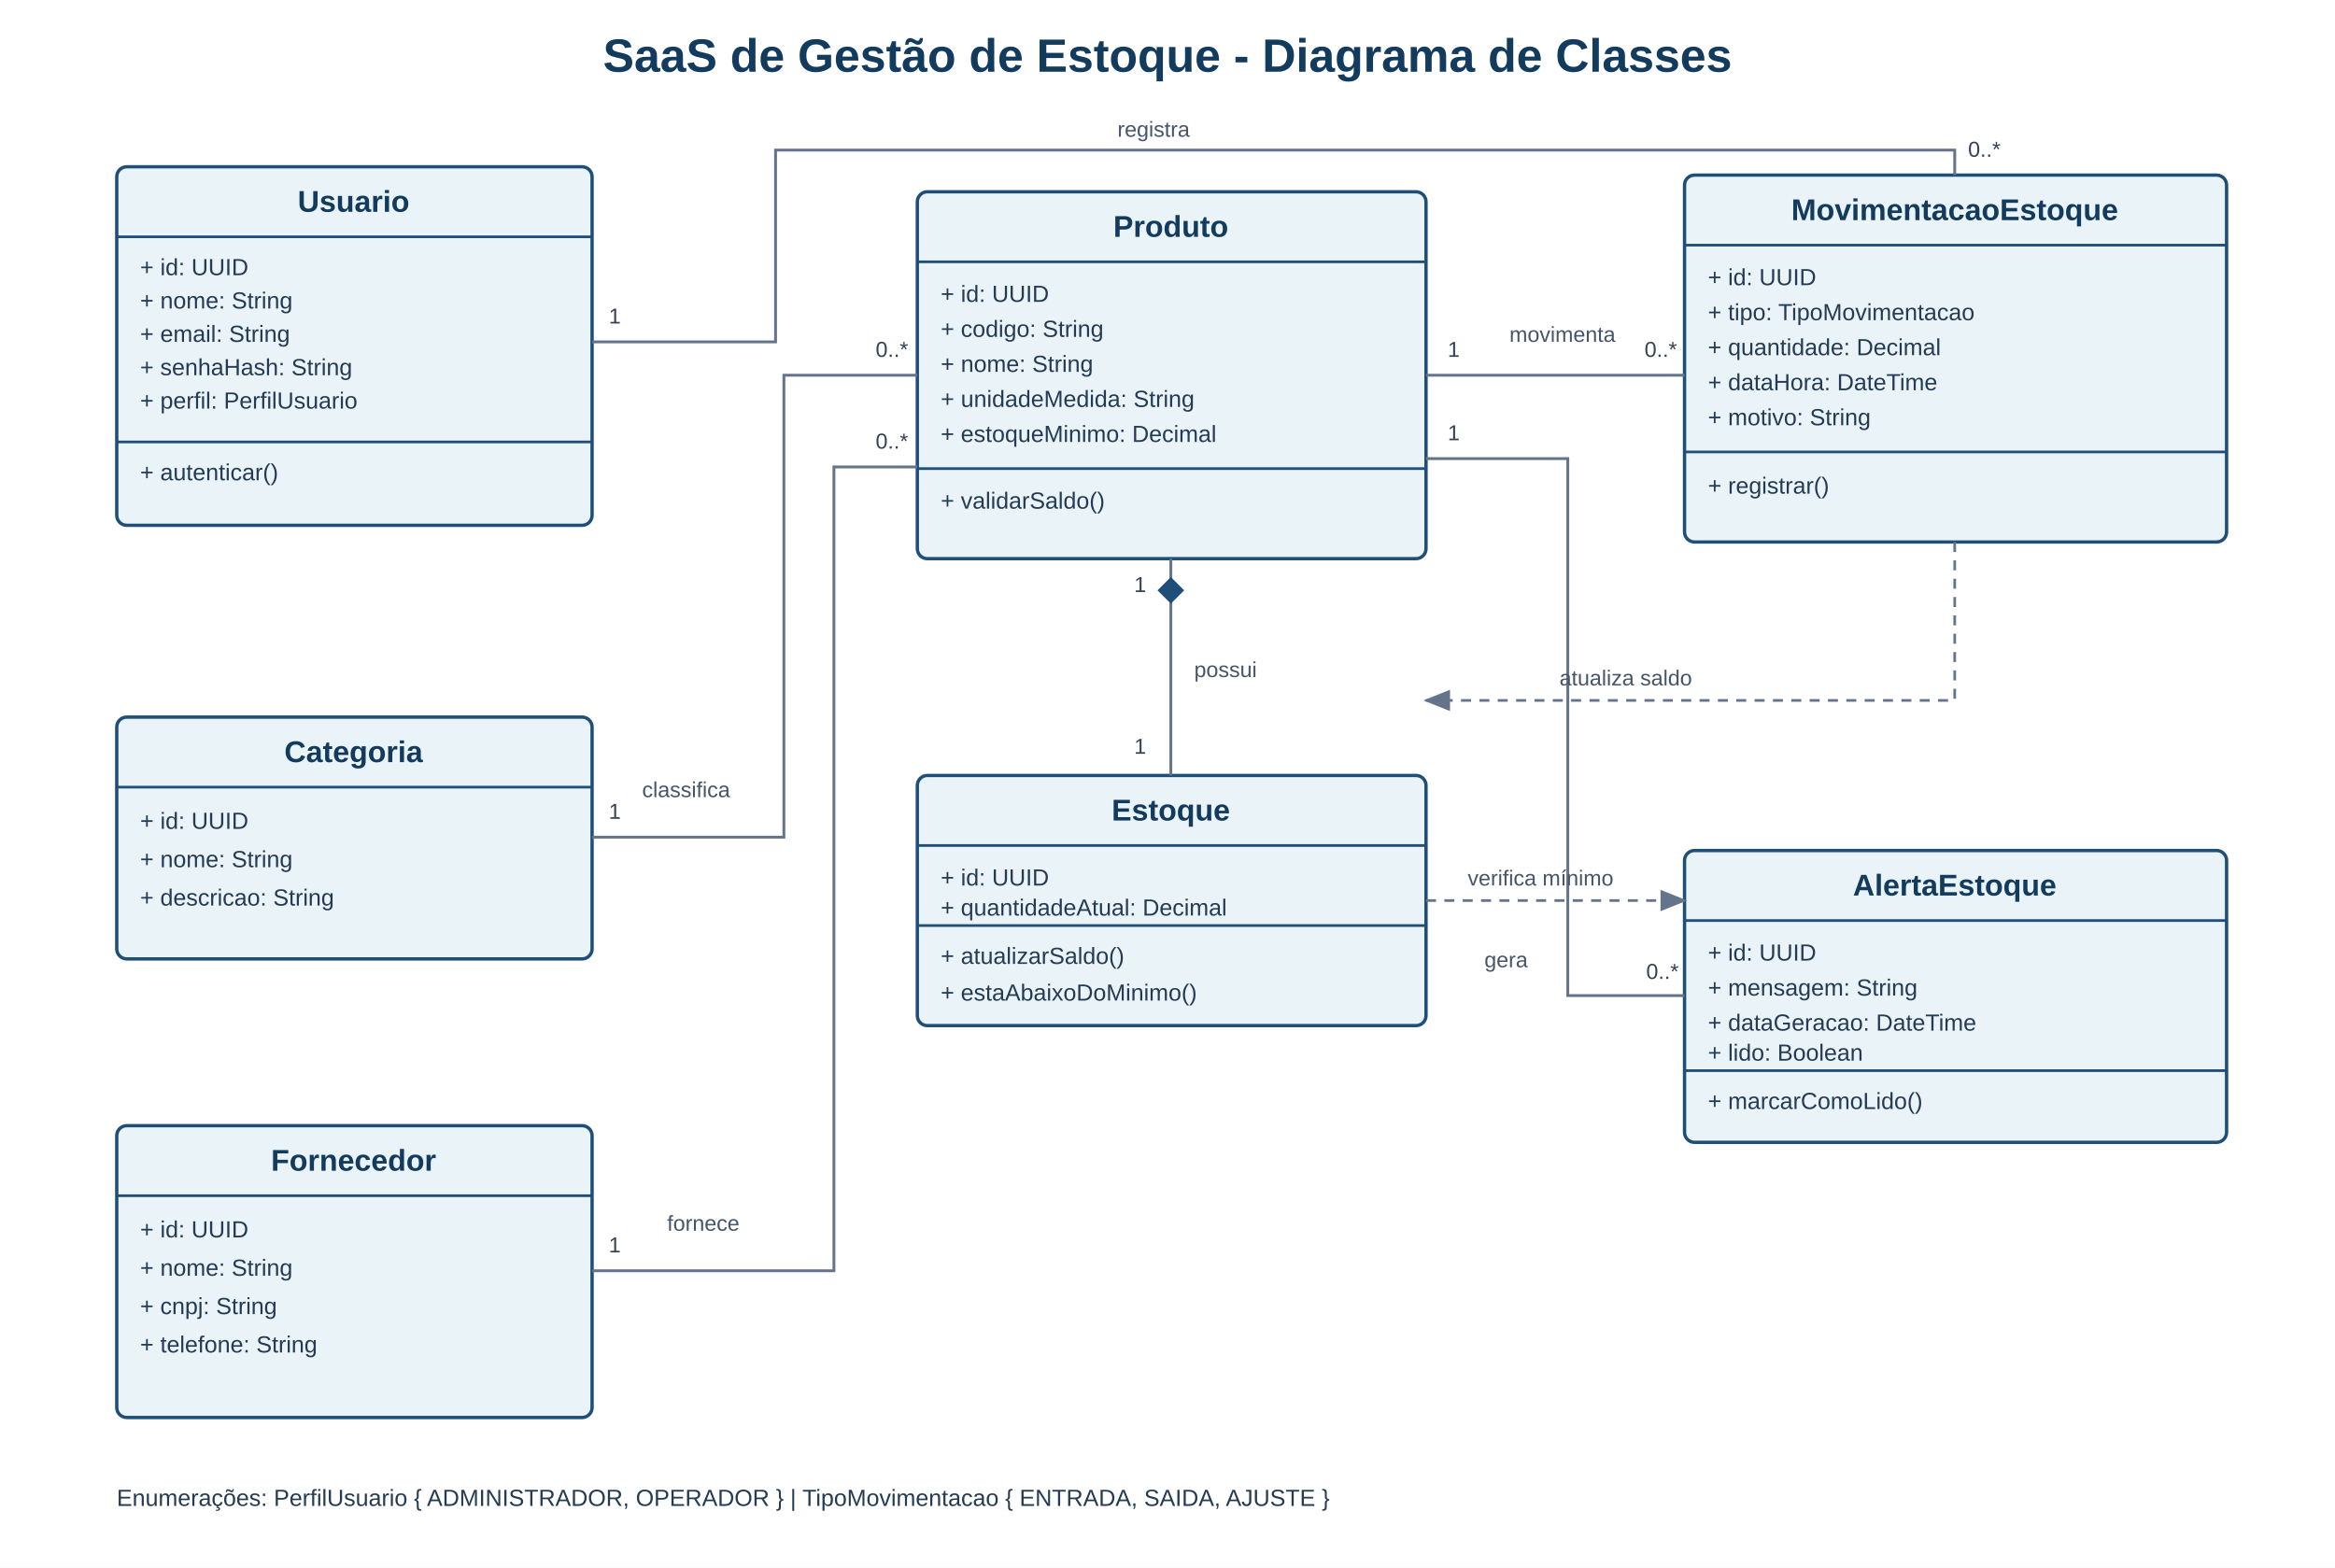
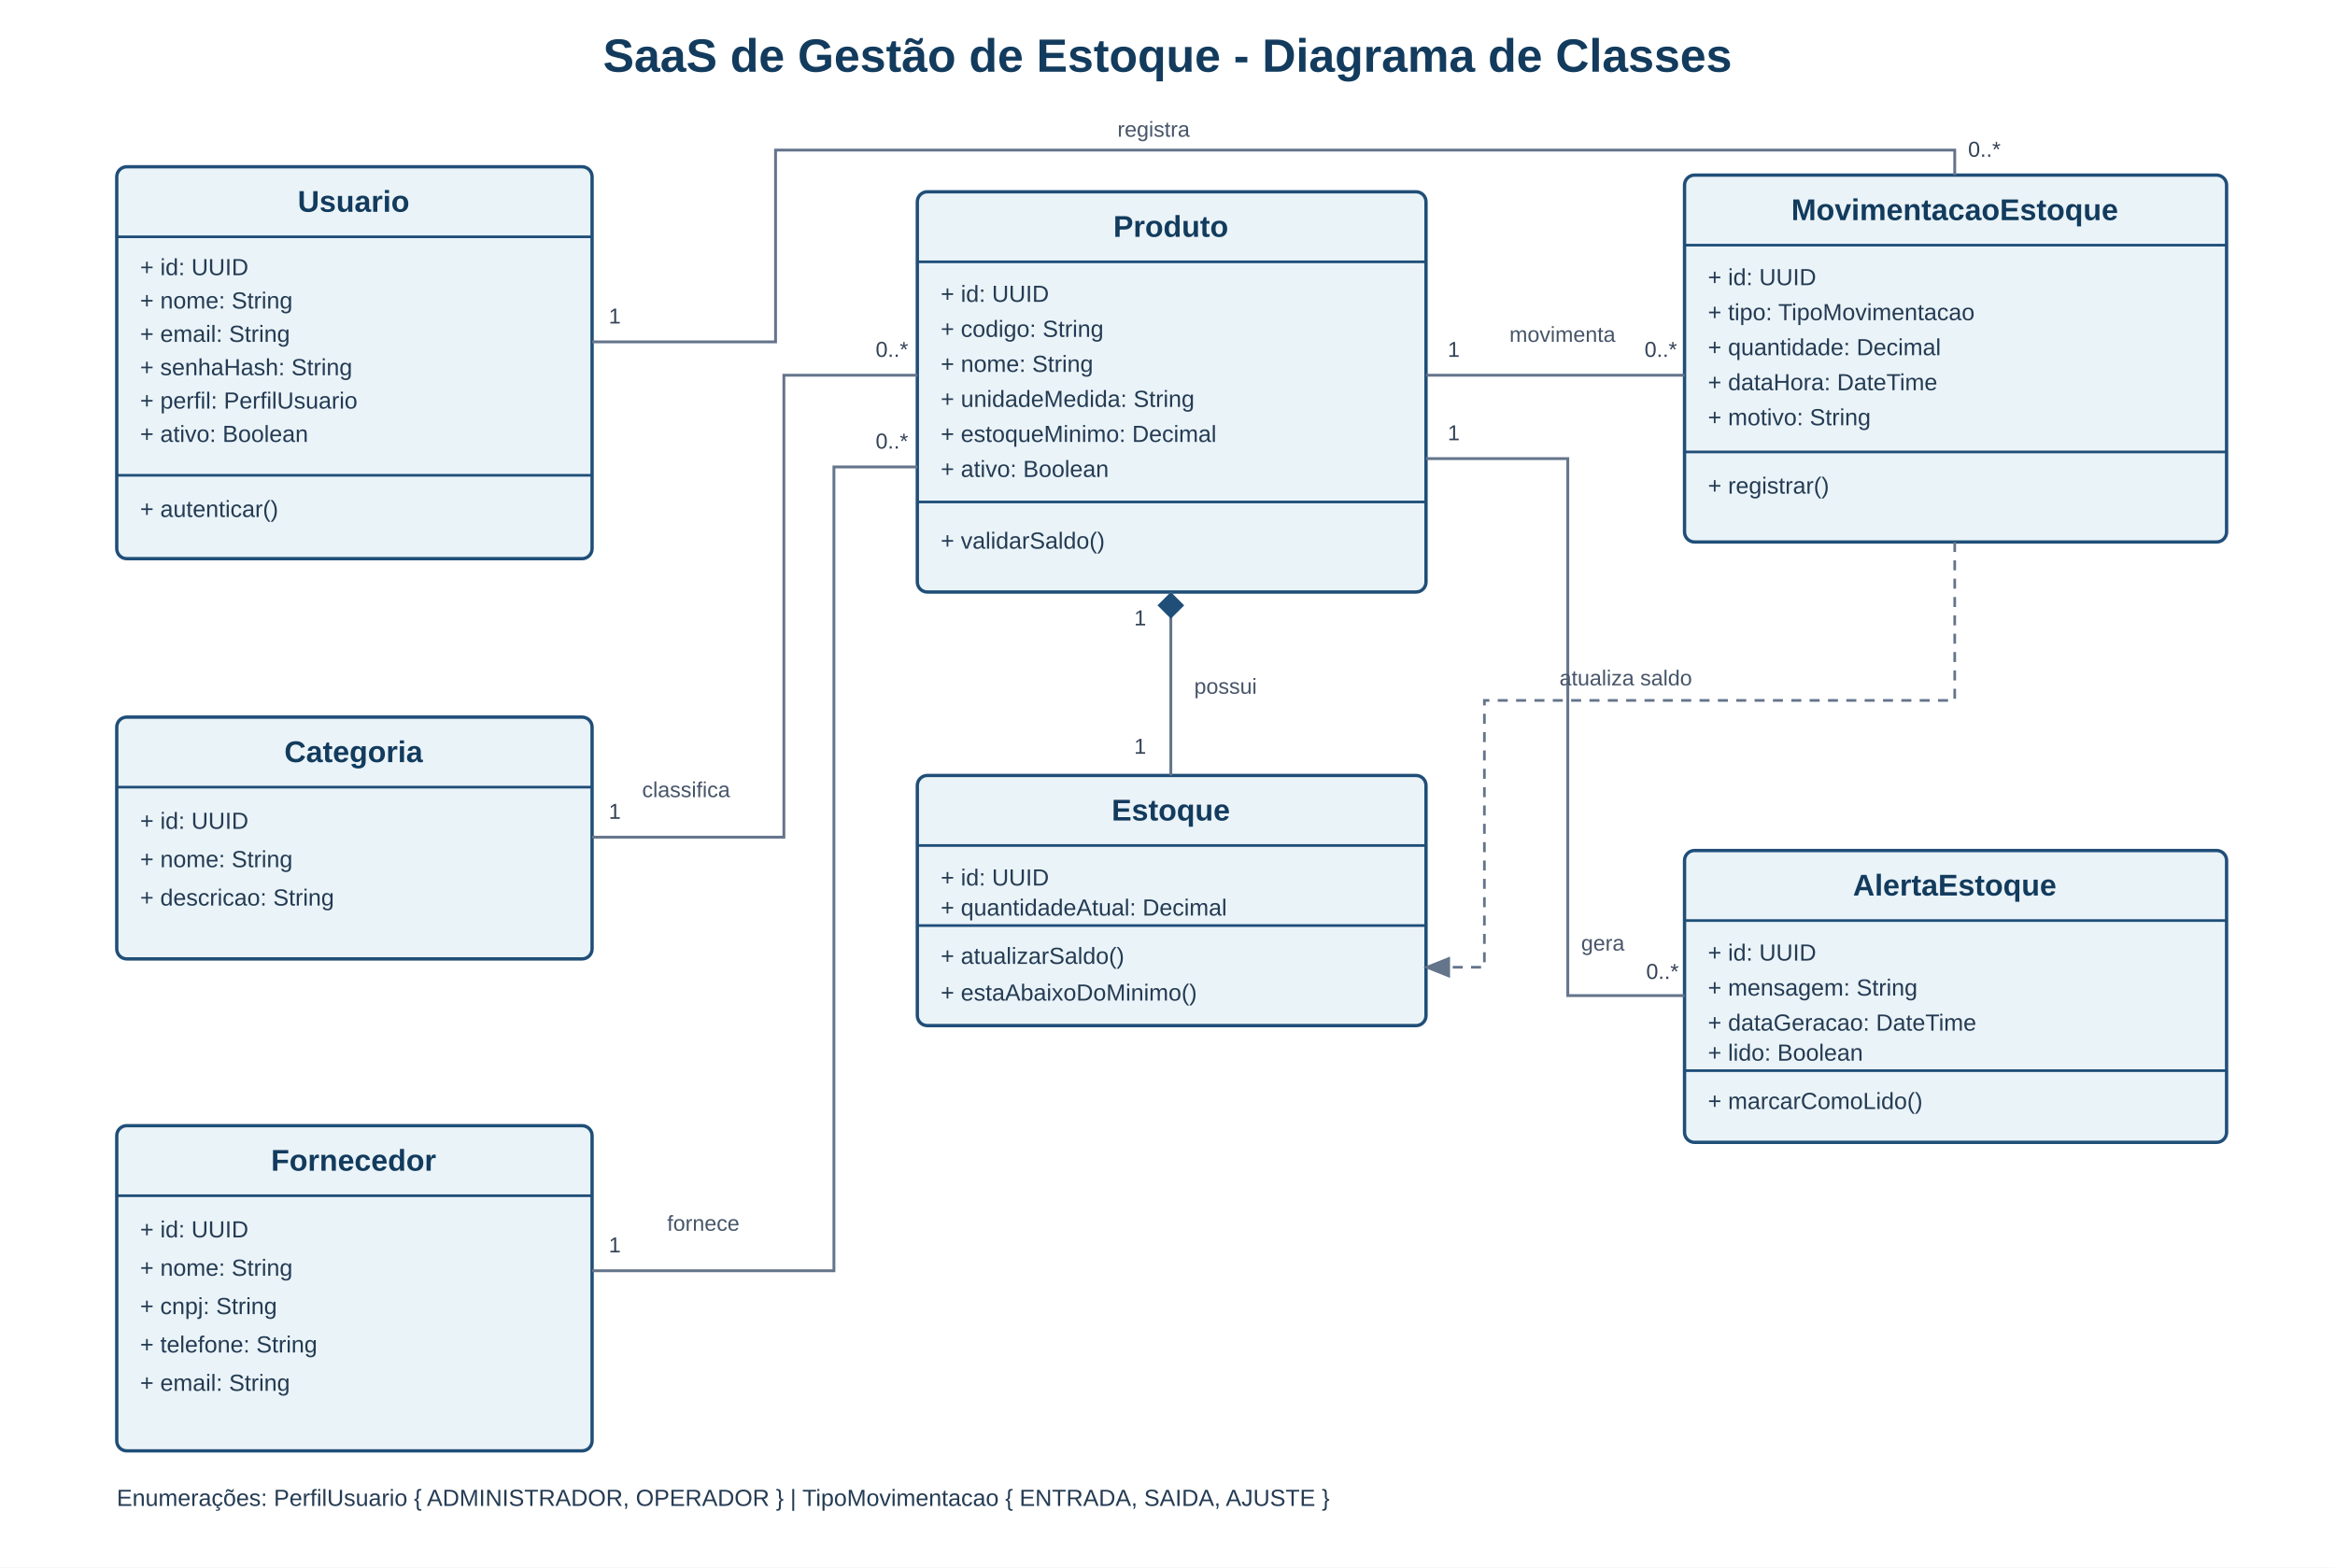
<svg xmlns="http://www.w3.org/2000/svg" width="1400" height="940" viewBox="0 0 1400 940" role="img" aria-labelledby="title desc">
  <defs>
    <style>.bg{fill:#fff}.box{fill:#eaf3f8;stroke:#1f4e78;stroke-width:2}.line{stroke:#1f4e78;stroke-width:1.6}.dep{stroke:#64748b;stroke-width:1.6;stroke-dasharray:6 5;fill:none;marker-end:url(#arrow)}.assoc{stroke:#64748b;stroke-width:1.7;fill:none}.title{font:700 28px Arial,sans-serif;fill:#123b5d}.head{font:700 18px Arial,sans-serif;fill:#123b5d}.txt{font:14px Arial,sans-serif;fill:#243b53}.stereo{font:13px Arial,sans-serif;fill:#475569}.mult{font:13px Arial,sans-serif;fill:#334155}</style>
    <marker id="arrow" markerWidth="10" markerHeight="8" refX="9" refY="4" orient="auto">
      <path d="M0,0 L10,4 L0,8 z" fill="#64748b" />
    </marker>
  </defs>
  <rect width="1400" height="940" class="bg" />
  <text x="700" y="43" text-anchor="middle" class="title">SaaS de Gestão de Estoque - Diagrama de Classes</text>
  <g transform="translate(70,100)">
-     <rect width="285" height="215" rx="6" class="box" />
+     <rect width="285" height="235" rx="6" class="box" />
    <line x1="0" y1="42" x2="285" y2="42" class="line" />
-     <line x1="0" y1="165" x2="285" y2="165" class="line" />
+     <line x1="0" y1="185" x2="285" y2="185" class="line" />
    <text x="142" y="27" text-anchor="middle" class="head">Usuario</text>
    <text x="14" y="65" class="txt">+ id: UUID</text>
    <text x="14" y="85" class="txt">+ nome: String</text>
    <text x="14" y="105" class="txt">+ email: String</text>
    <text x="14" y="125" class="txt">+ senhaHash: String</text>
    <text x="14" y="145" class="txt">+ perfil: PerfilUsuario</text>
-     <text x="14" y="188" class="txt">+ autenticar()</text>
+     <text x="14" y="165" class="txt">+ ativo: Boolean</text>
+     <text x="14" y="210" class="txt">+ autenticar()</text>
  </g>
  <g transform="translate(70,430)">
    <rect width="285" height="145" rx="6" class="box" />
    <line x1="0" y1="42" x2="285" y2="42" class="line" />
    <text x="142" y="27" text-anchor="middle" class="head">Categoria</text>
    <text x="14" y="67" class="txt">+ id: UUID</text>
    <text x="14" y="90" class="txt">+ nome: String</text>
    <text x="14" y="113" class="txt">+ descricao: String</text>
  </g>
  <g transform="translate(70,675)">
-     <rect width="285" height="175" rx="6" class="box" />
+     <rect width="285" height="195" rx="6" class="box" />
    <line x1="0" y1="42" x2="285" y2="42" class="line" />
    <text x="142" y="27" text-anchor="middle" class="head">Fornecedor</text>
    <text x="14" y="67" class="txt">+ id: UUID</text>
    <text x="14" y="90" class="txt">+ nome: String</text>
    <text x="14" y="113" class="txt">+ cnpj: String</text>
    <text x="14" y="136" class="txt">+ telefone: String</text>
+     <text x="14" y="159" class="txt">+ email: String</text>
  </g>
  <g transform="translate(550,115)">
-     <rect width="305" height="220" rx="6" class="box" />
+     <rect width="305" height="240" rx="6" class="box" />
    <line x1="0" y1="42" x2="305" y2="42" class="line" />
-     <line x1="0" y1="166" x2="305" y2="166" class="line" />
+     <line x1="0" y1="186" x2="305" y2="186" class="line" />
    <text x="152" y="27" text-anchor="middle" class="head">Produto</text>
    <text x="14" y="66" class="txt">+ id: UUID</text>
    <text x="14" y="87" class="txt">+ codigo: String</text>
    <text x="14" y="108" class="txt">+ nome: String</text>
    <text x="14" y="129" class="txt">+ unidadeMedida: String</text>
    <text x="14" y="150" class="txt">+ estoqueMinimo: Decimal</text>
-     <text x="14" y="190" class="txt">+ validarSaldo()</text>
+     <text x="14" y="171" class="txt">+ ativo: Boolean</text>
+     <text x="14" y="214" class="txt">+ validarSaldo()</text>
  </g>
  <g transform="translate(550,465)">
    <rect width="305" height="150" rx="6" class="box" />
    <line x1="0" y1="42" x2="305" y2="42" class="line" />
    <line x1="0" y1="90" x2="305" y2="90" class="line" />
    <text x="152" y="27" text-anchor="middle" class="head">Estoque</text>
    <text x="14" y="66" class="txt">+ id: UUID</text>
    <text x="14" y="84" class="txt">+ quantidadeAtual: Decimal</text>
    <text x="14" y="113" class="txt">+ atualizarSaldo()</text>
    <text x="14" y="135" class="txt">+ estaAbaixoDoMinimo()</text>
  </g>
  <g transform="translate(1010,105)">
    <rect width="325" height="220" rx="6" class="box" />
    <line x1="0" y1="42" x2="325" y2="42" class="line" />
    <line x1="0" y1="166" x2="325" y2="166" class="line" />
    <text x="162" y="27" text-anchor="middle" class="head">MovimentacaoEstoque</text>
    <text x="14" y="66" class="txt">+ id: UUID</text>
    <text x="14" y="87" class="txt">+ tipo: TipoMovimentacao</text>
    <text x="14" y="108" class="txt">+ quantidade: Decimal</text>
    <text x="14" y="129" class="txt">+ dataHora: DateTime</text>
    <text x="14" y="150" class="txt">+ motivo: String</text>
    <text x="14" y="191" class="txt">+ registrar()</text>
  </g>
  <g transform="translate(1010,510)">
    <rect width="325" height="175" rx="6" class="box" />
    <line x1="0" y1="42" x2="325" y2="42" class="line" />
    <line x1="0" y1="132" x2="325" y2="132" class="line" />
    <text x="162" y="27" text-anchor="middle" class="head">AlertaEstoque</text>
    <text x="14" y="66" class="txt">+ id: UUID</text>
    <text x="14" y="87" class="txt">+ mensagem: String</text>
    <text x="14" y="108" class="txt">+ dataGeracao: DateTime</text>
    <text x="14" y="126" class="txt">+ lido: Boolean</text>
    <text x="14" y="155" class="txt">+ marcarComoLido()</text>
  </g>
  <path d="M355 502H470V225H550" class="assoc" />
  <text x="365" y="491" class="mult">1</text>
  <text x="525" y="214" class="mult">0..*</text>
  <text x="385" y="478" class="stereo">classifica</text>
  <path d="M355 762H500V280H550" class="assoc" />
  <text x="365" y="751" class="mult">1</text>
  <text x="525" y="269" class="mult">0..*</text>
  <text x="400" y="738" class="stereo">fornece</text>
-   <path d="M702 335V465" class="assoc" />
-   <text x="680" y="355" class="mult">1</text>
+   <path d="M702 355V465" class="assoc" />
+   <text x="680" y="375" class="mult">1</text>
  <text x="680" y="452" class="mult">1</text>
-   <polygon points="702,346 710,354 702,362 694,354" fill="#1f4e78" />
-   <text x="716" y="406" class="stereo">possui</text>
+   <polygon points="702,355 710,363 702,371 694,363" fill="#1f4e78" />
+   <text x="716" y="416" class="stereo">possui</text>
  <path d="M855 225H1010" class="assoc" />
  <text x="868" y="214" class="mult">1</text>
  <text x="986" y="214" class="mult">0..*</text>
  <text x="905" y="205" class="stereo">movimenta</text>
  <path d="M355 205H465V90H1172V105" class="assoc" />
  <text x="365" y="194" class="mult">1</text>
  <text x="1180" y="94" class="mult">0..*</text>
  <text x="670" y="82" class="stereo">registra</text>
  <path d="M855 275H940V597H1010" class="assoc" />
  <text x="868" y="264" class="mult">1</text>
  <text x="987" y="587" class="mult">0..*</text>
-   <text x="890" y="580" class="stereo">gera</text>
-   <path d="M855 540H1010" class="dep" />
-   <text x="880" y="531" class="stereo">verifica mínimo</text>
-   <path d="M1172 325V420H855" class="dep" />
+   <text x="948" y="570" class="stereo">gera</text>
+   <path d="M1172 325V420H890V580H855" class="dep" />
  <text x="935" y="411" class="stereo">atualiza saldo</text>
  <text x="70" y="903" class="txt">Enumerações: PerfilUsuario { ADMINISTRADOR, OPERADOR } | TipoMovimentacao { ENTRADA, SAIDA, AJUSTE }</text>
</svg>
